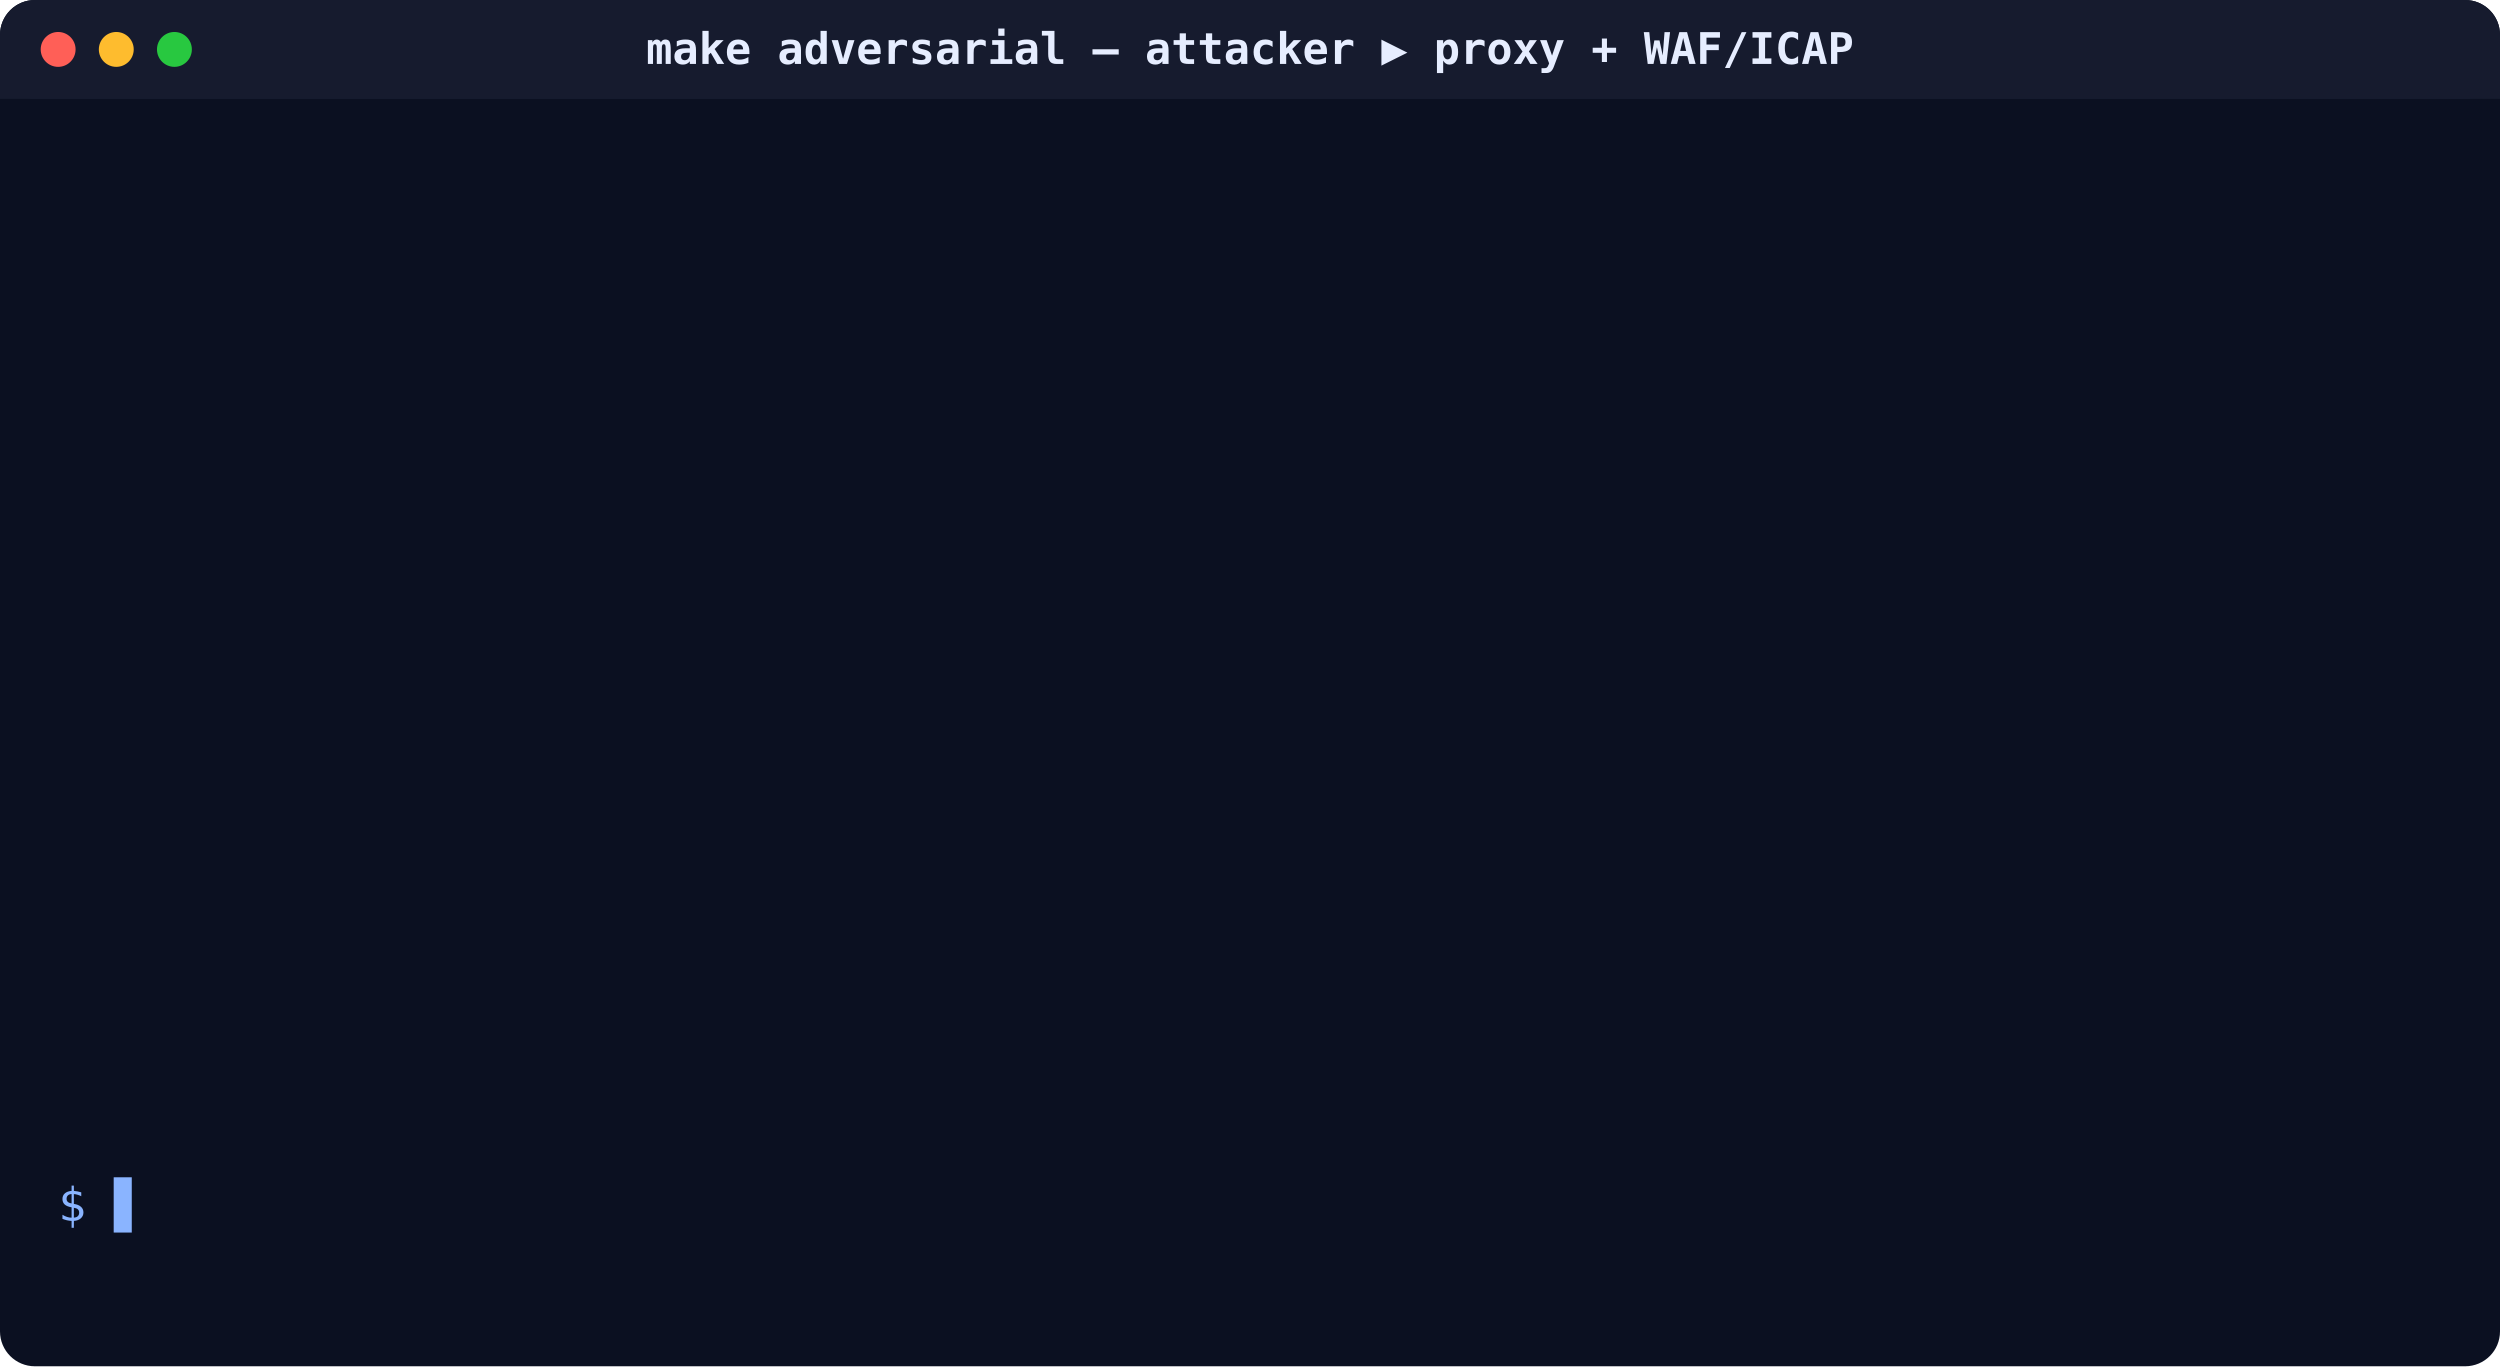
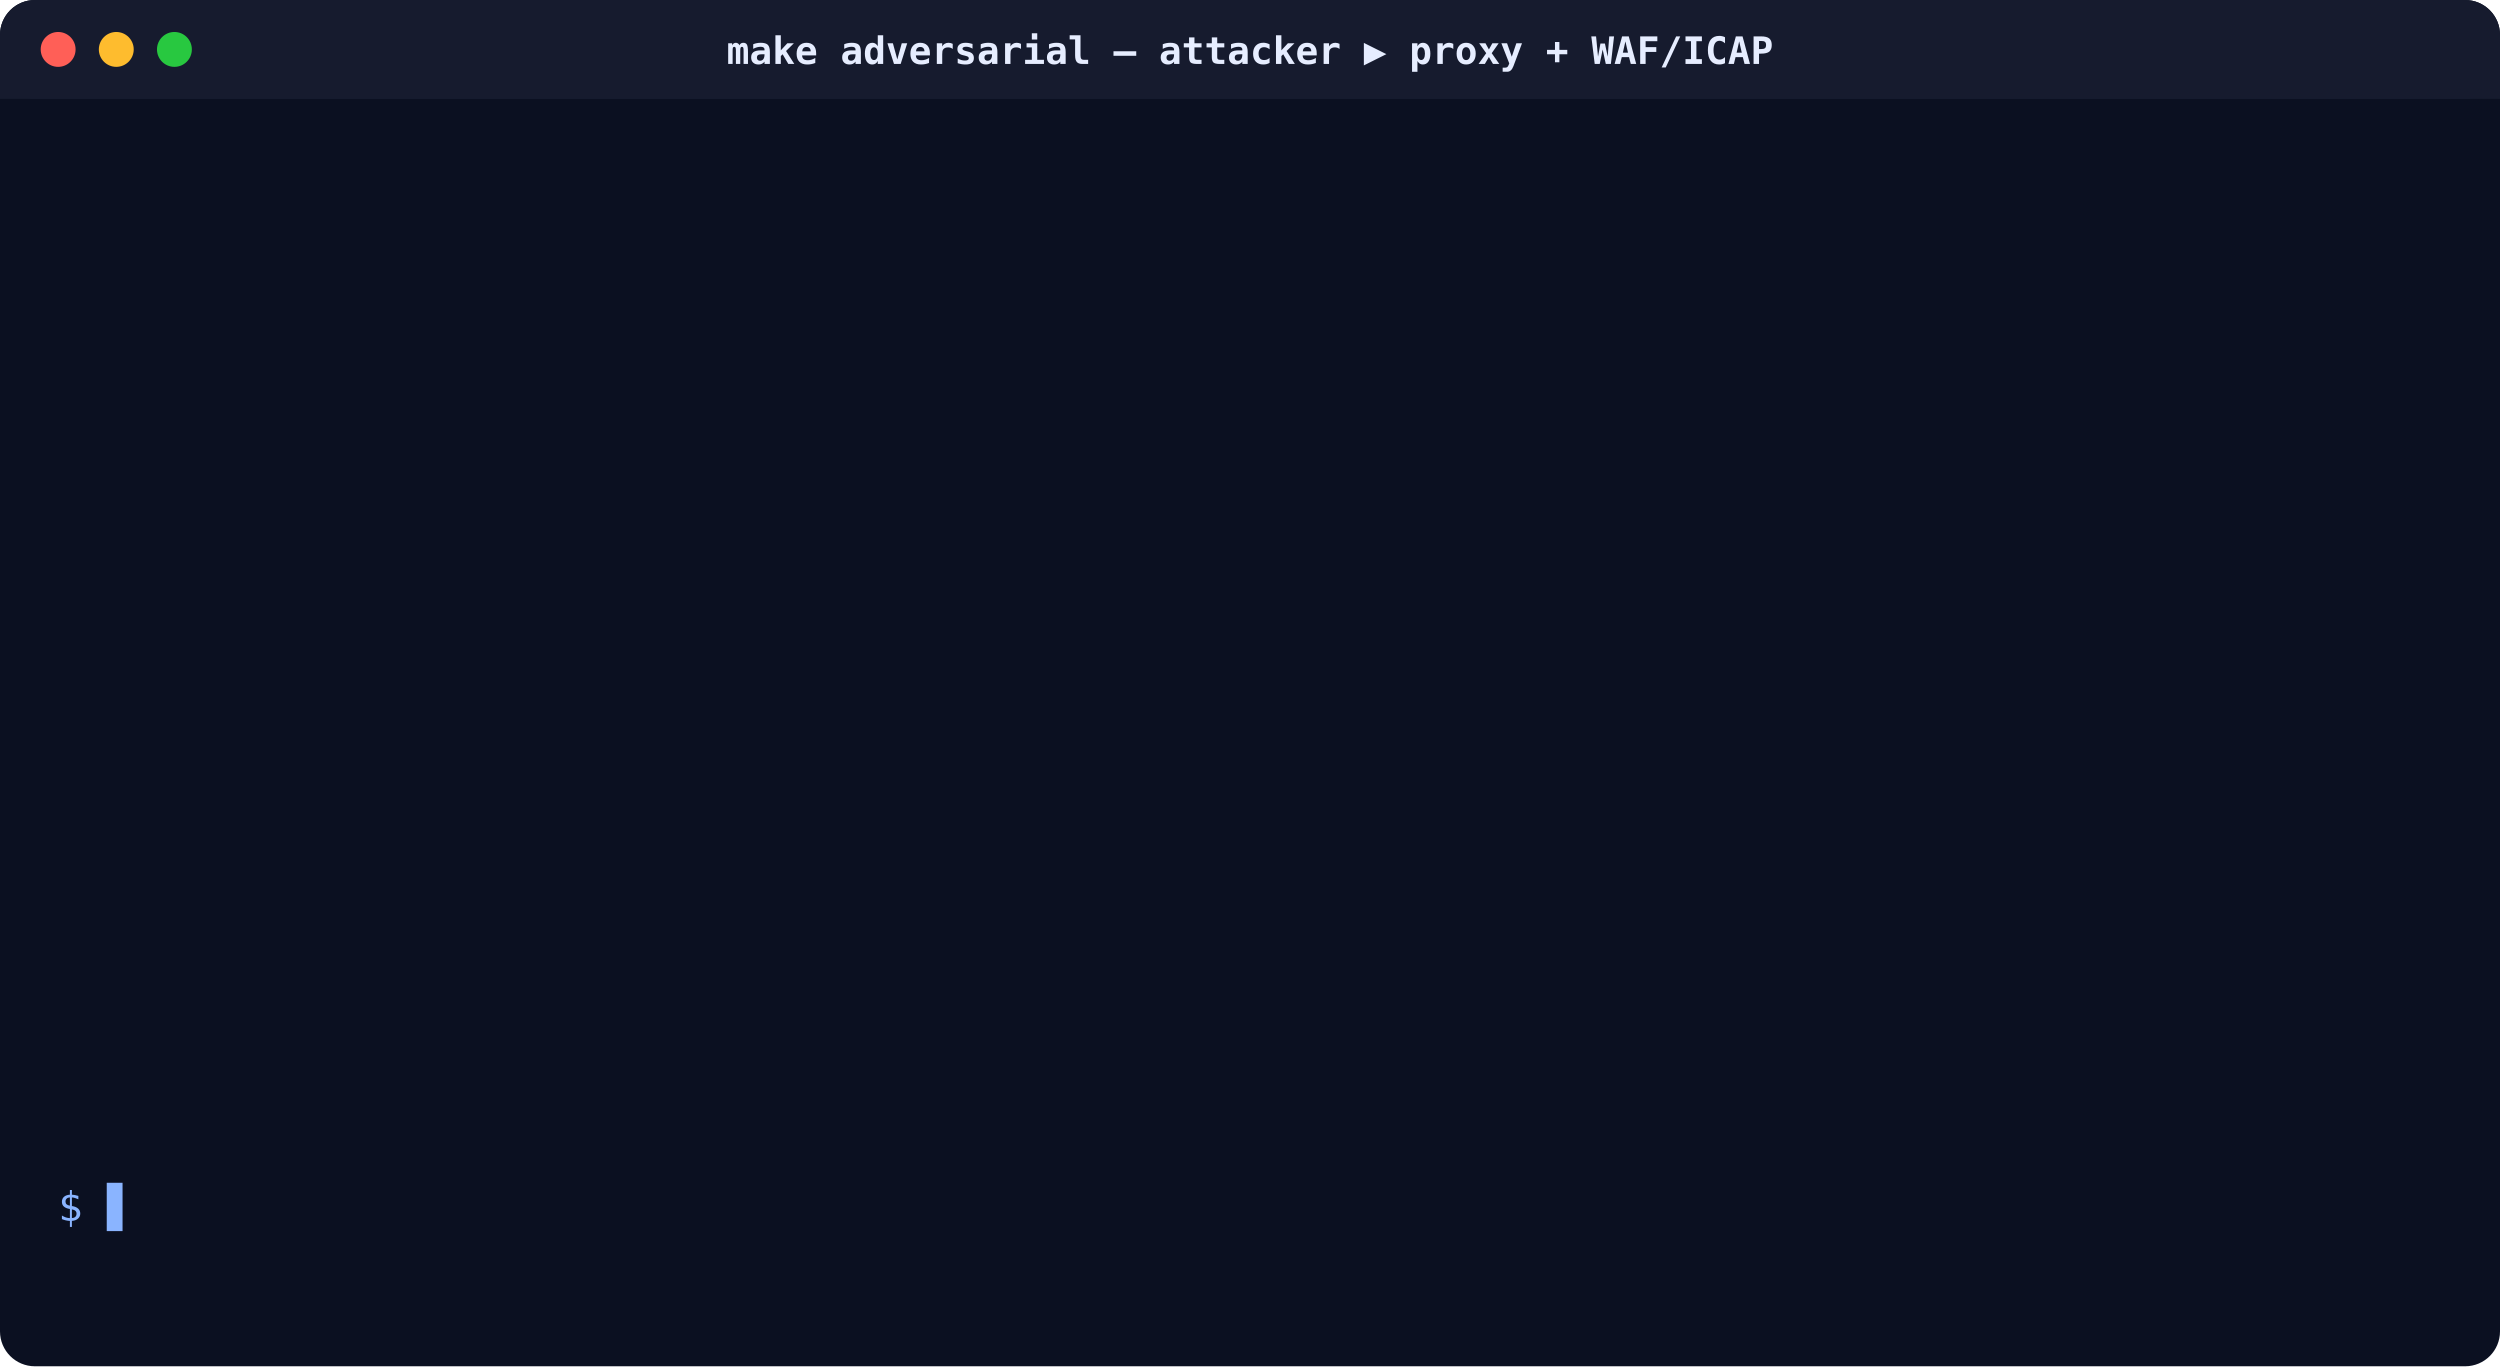
<svg xmlns="http://www.w3.org/2000/svg" viewBox="0 0 860 470" font-family="ui-monospace,SFMono-Regular,Menlo,Consolas,monospace" role="img" aria-label="Terminal demo: attacker traffic blocked by the proxy + WAF, benign traffic allowed">
  <style>
    .bg      { fill:#0b1021; }
    .chrome  { fill:#161b2e; }
-     .txt     { fill:#c9d1e4; font-size:16px; }
-     .cmd     { fill:#8ab4ff; font-size:16px; }
-     .dim     { fill:#6b7594; font-size:15px; }
-     .block   { fill:#ff6b6b; font-size:16px; font-weight:600; }
-     .ok      { fill:#3ddc84; font-size:16px; font-weight:600; }
-     .title   { fill:#e6edff; font-size:15px; font-weight:600; }
-     .foot    { fill:#8ab4ff; font-size:14px; }
+     .txt     { fill:#c9d1e4; font-size:14px; }
+     .cmd     { fill:#8ab4ff; font-size:14px; }
+     .dim     { fill:#6b7594; font-size:13px; }
+     .block   { fill:#ff6b6b; font-size:14px; font-weight:600; }
+     .ok      { fill:#3ddc84; font-size:14px; font-weight:600; }
+     .title   { fill:#e6edff; font-size:13px; font-weight:600; }
+     .foot    { fill:#8ab4ff; font-size:12px; }
    g.line   { opacity:0; }
    /* one shared 16s loop; each line reveals at its slot, holds, then resets */
    .a1{animation:a1 16s infinite} @keyframes a1{0%,4%{opacity:0}6%,92%{opacity:1}100%{opacity:0}}
    .a2{animation:a2 16s infinite} @keyframes a2{0%,10%{opacity:0}12%,92%{opacity:1}100%{opacity:0}}
    .a3{animation:a3 16s infinite} @keyframes a3{0%,22%{opacity:0}24%,92%{opacity:1}100%{opacity:0}}
    .a4{animation:a4 16s infinite} @keyframes a4{0%,28%{opacity:0}30%,92%{opacity:1}100%{opacity:0}}
    .a5{animation:a5 16s infinite} @keyframes a5{0%,40%{opacity:0}42%,92%{opacity:1}100%{opacity:0}}
    .a6{animation:a6 16s infinite} @keyframes a6{0%,46%{opacity:0}48%,92%{opacity:1}100%{opacity:0}}
    .a7{animation:a7 16s infinite} @keyframes a7{0%,58%{opacity:0}60%,92%{opacity:1}100%{opacity:0}}
    .a8{animation:a8 16s infinite} @keyframes a8{0%,64%{opacity:0}66%,92%{opacity:1}100%{opacity:0}}
    .a9{animation:a9 16s infinite} @keyframes a9{0%,76%{opacity:0}78%,92%{opacity:1}100%{opacity:0}}
    .cur{animation:blink 1s steps(1) infinite}@keyframes blink{50%{opacity:0}}
+     /* Respect reduced-motion: reveal every line, stop all animation. */
+     @media (prefers-reduced-motion: reduce){
+       g.line{opacity:1}
+       .a1,.a2,.a3,.a4,.a5,.a6,.a7,.a8,.a9,.cur{animation:none}
+     }
  </style>
  <rect class="bg" x="0" y="0" width="860" height="470" rx="12" />
  <rect class="chrome" x="0" y="0" width="860" height="34" rx="12" />
  <rect class="chrome" x="0" y="22" width="860" height="12" />
  <circle cx="20" cy="17" r="6" fill="#ff5f57" />
  <circle cx="40" cy="17" r="6" fill="#febc2e" />
  <circle cx="60" cy="17" r="6" fill="#28c840" />
  <text class="title" x="430" y="22" text-anchor="middle">make adversarial — attacker ▶ proxy + WAF/ICAP</text>
  <g class="line a1">
    <text class="cmd" x="20" y="72">$ curl -x proxy:3128 "http://site/?id=1 UNION SELECT pwd FROM users"</text>
  </g>
  <g class="line a2">
    <text class="block" x="40" y="96">↳ 403 Forbidden — blocked by WAF · SQL_INJECTION</text>
  </g>
  <g class="line a3">
    <text class="cmd" x="20" y="132">$ curl -x proxy:3128 "http://site/?q=&lt;script&gt;alert(1)&lt;/script&gt;"</text>
  </g>
  <g class="line a4">
    <text class="block" x="40" y="156">↳ 403 Forbidden — blocked by WAF · XSS_ATTACKS</text>
  </g>
  <g class="line a5">
    <text class="cmd" x="20" y="192">$ curl -x proxy:3128 "http://site/latest/meta-data/  (169.254.169.254)"</text>
  </g>
  <g class="line a6">
    <text class="block" x="40" y="216">↳ 403 Forbidden — blocked by WAF · SSRF</text>
  </g>
  <g class="line a7">
    <text class="cmd" x="20" y="252">$ curl -x proxy:3128 "http://site/blog/how-to-cook-pasta"</text>
  </g>
  <g class="line a8">
    <text class="ok" x="40" y="276">↳ 200 OK — allowed (benign traffic passes)</text>
  </g>
  <g class="line a9">
    <text class="dim" x="20" y="316">─────────────────────────────────────────────────────────────</text>
    <text class="txt" x="20" y="344">block-matrix: <tspan class="ok">TP=23</tspan>
      <tspan class="ok">TN=10</tspan>
      <tspan class="ok">FN=0</tspan>
      <tspan class="ok">FP=0</tspan>   ·   5 planes: block-matrix · API · bench · config · resilience</text>
    <text class="foot" x="20" y="372">21 WAF categories · false-negatives gated to 0 on every commit · self-hosted, no data leaves your network</text>
  </g>
  <text class="cmd" x="20" y="420">$ <tspan class="cur">▋</tspan>
  </text>
</svg>
